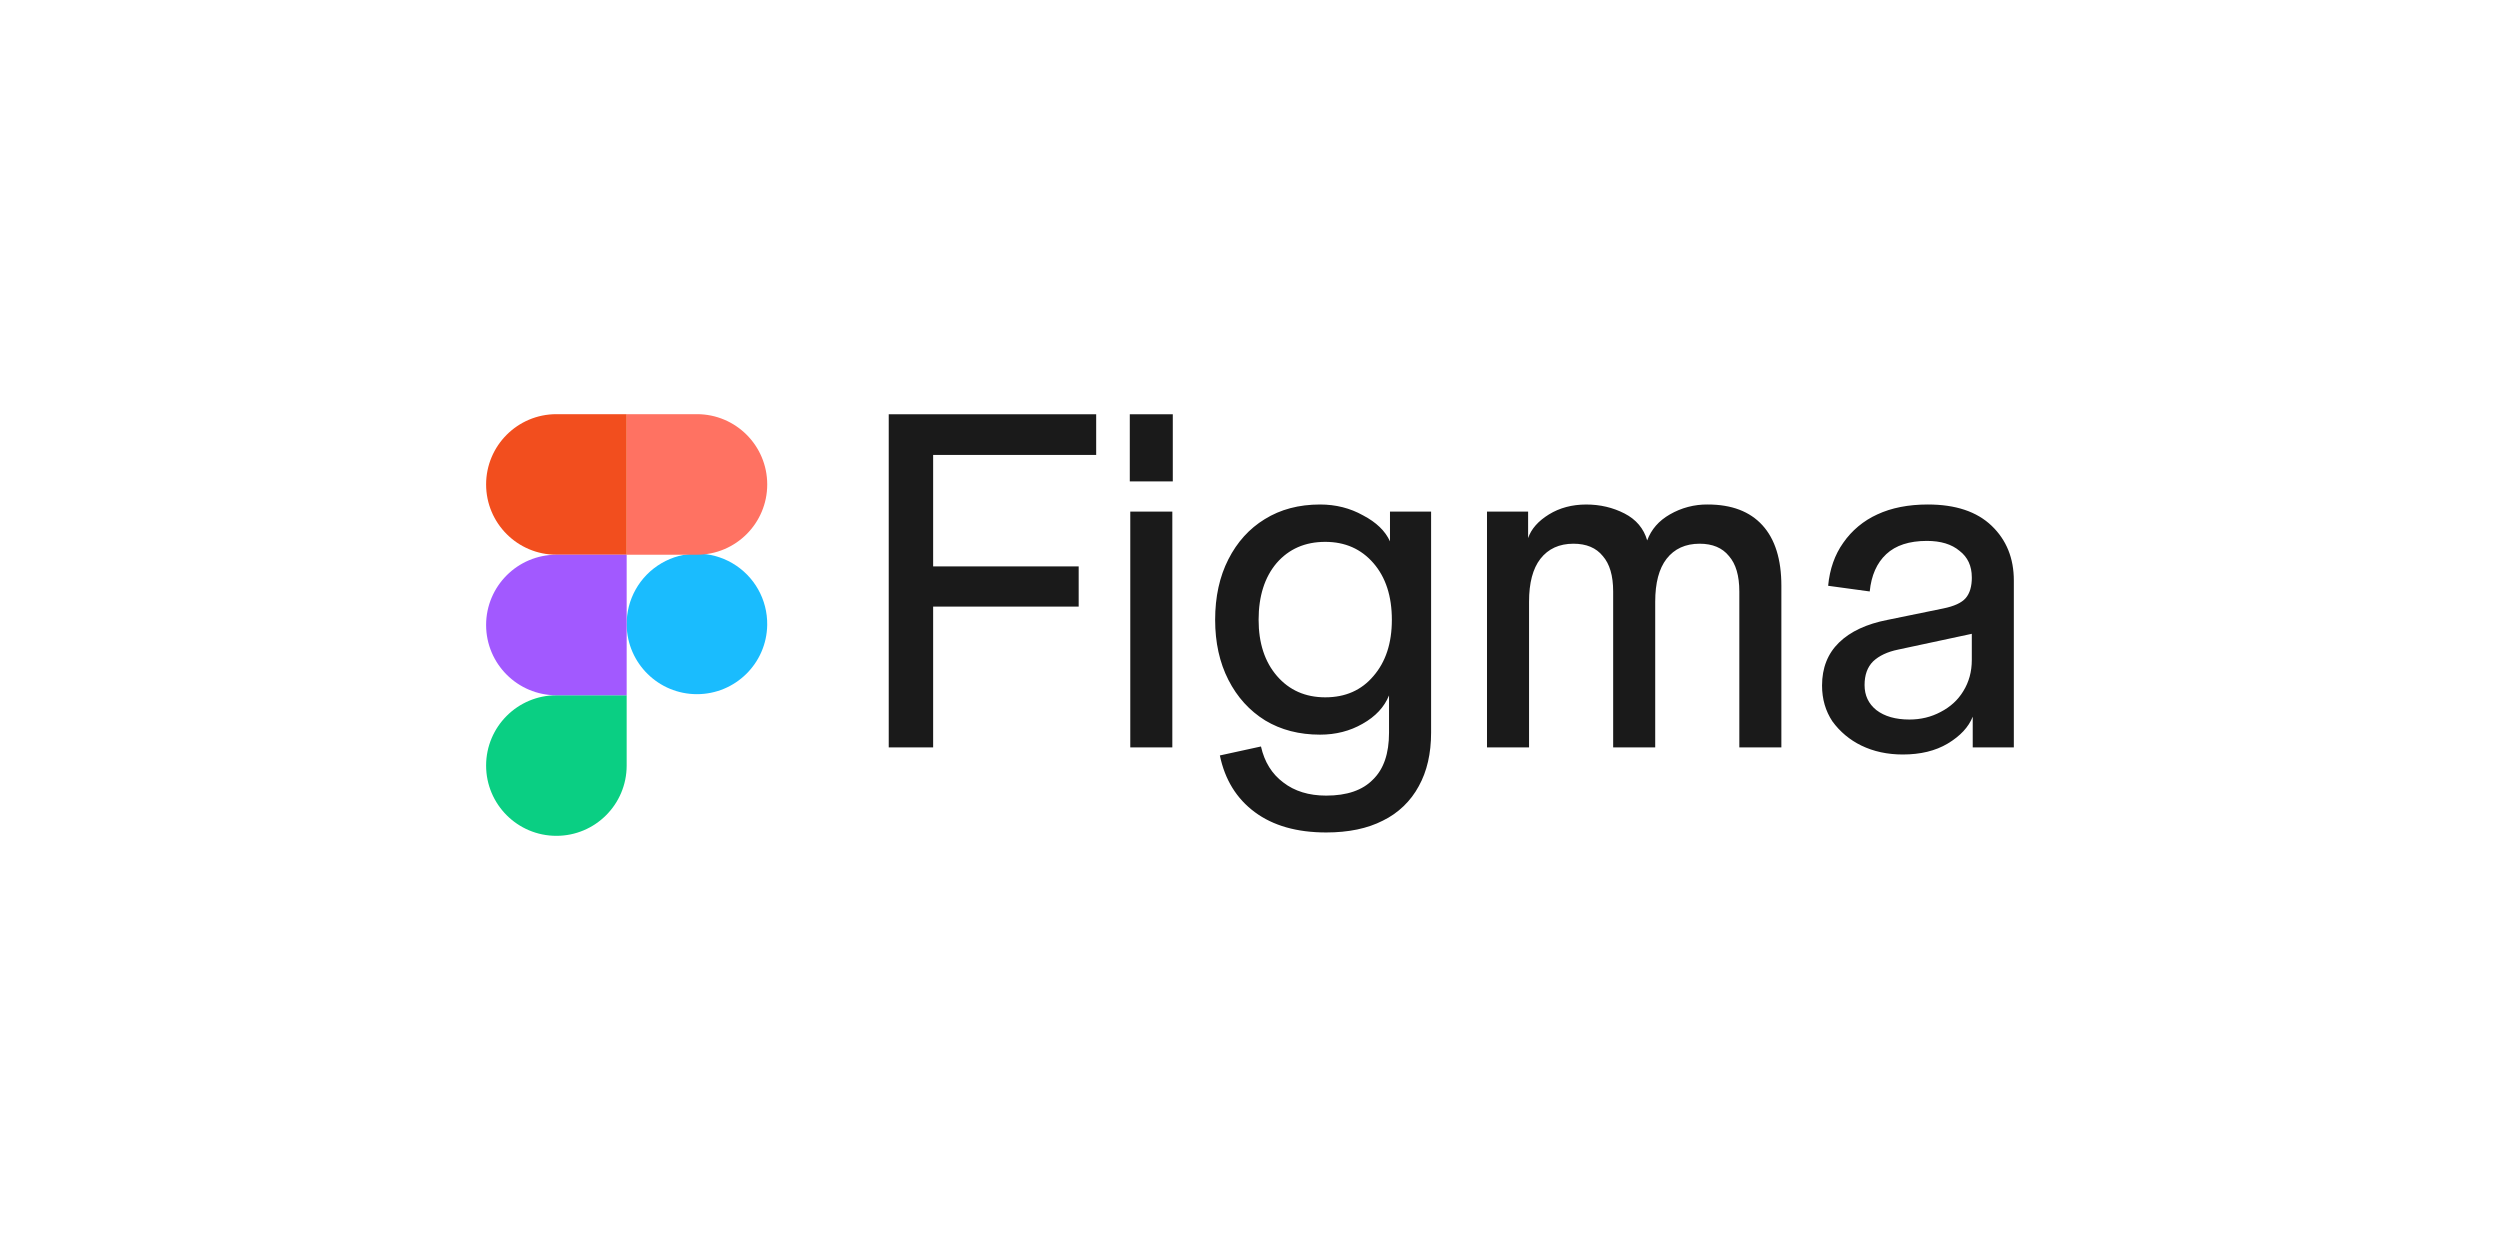
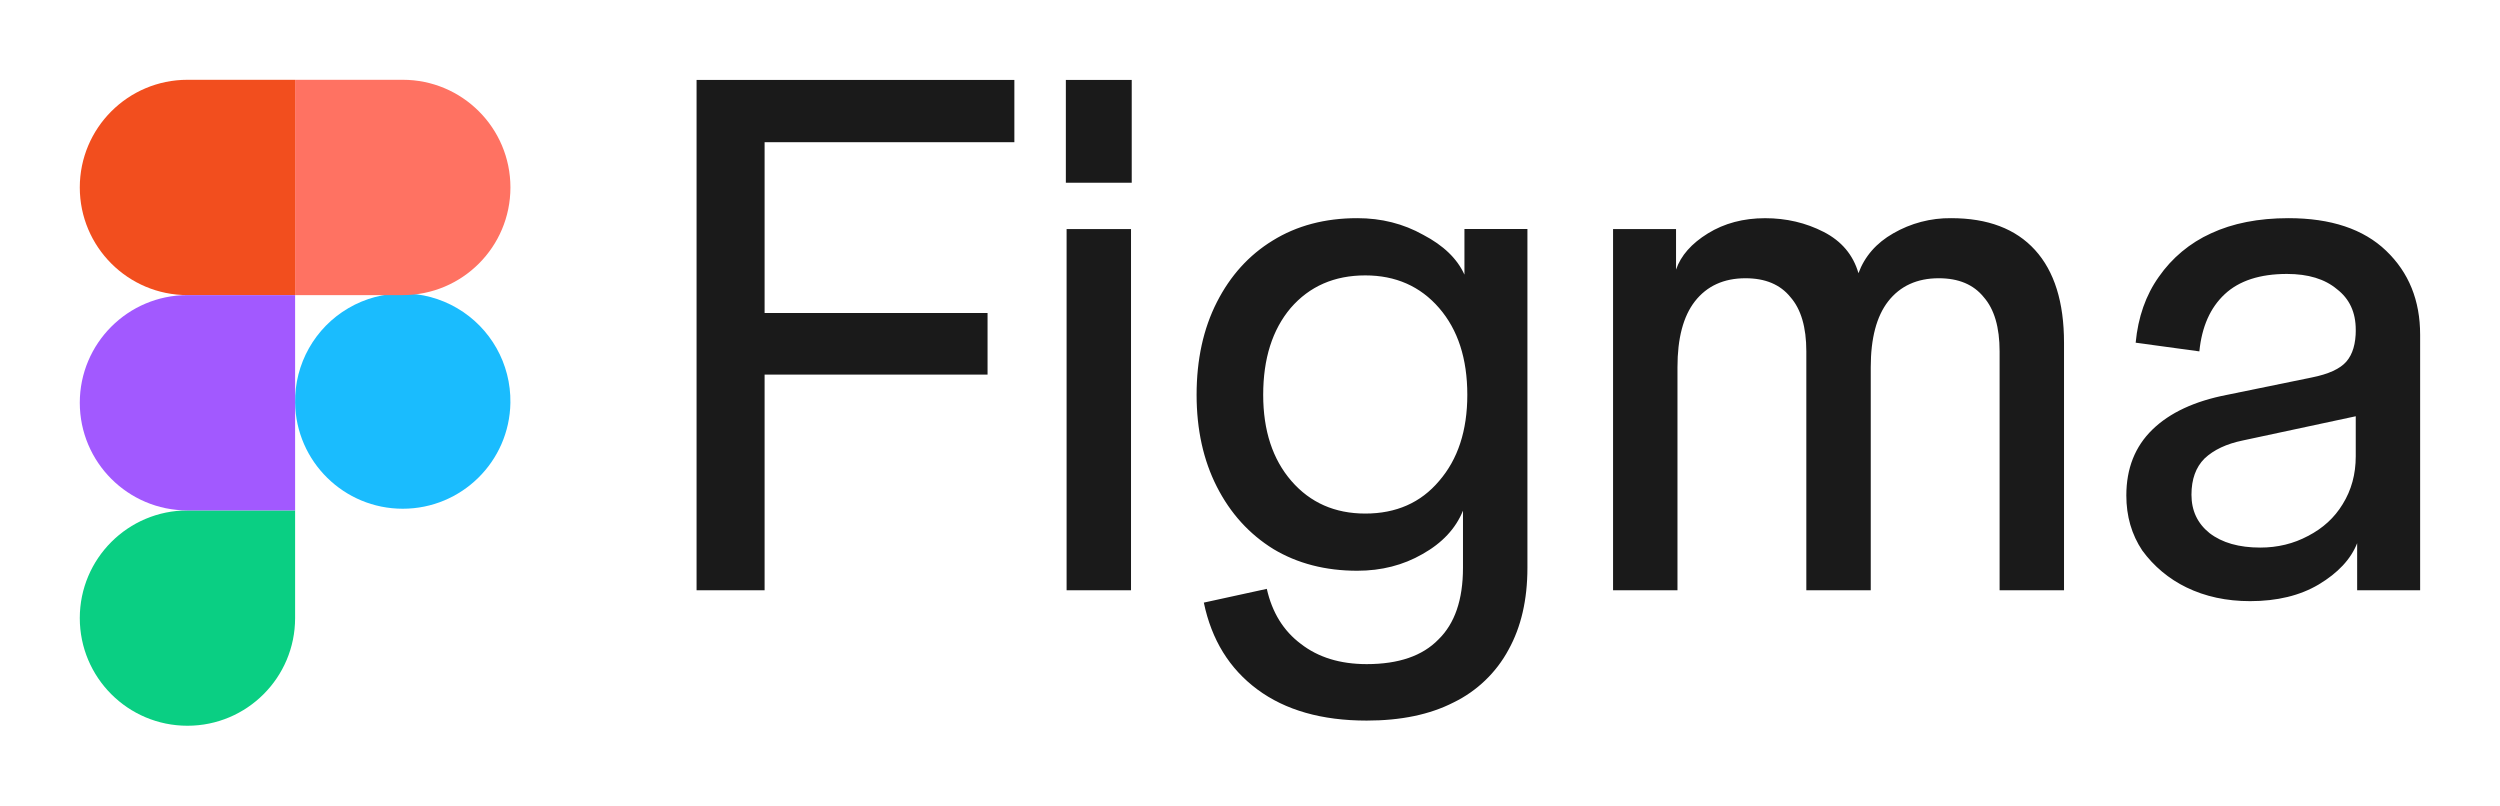
- <svg xmlns="http://www.w3.org/2000/svg" version="1.1" x="0" y="0" viewBox="0 0 144 72" xml:space="preserve" enable-background="new 0 0 144 72" width="2500" height="1250">
+ <svg xmlns="http://www.w3.org/2000/svg" version="1.1" x="0" y="0" viewBox="25 20.856 94 30.291" xml:space="preserve" enable-background="new 0 0 144 72" width="94" height="30.291">
  <path d="M28 23.856h16.193v24.289H28z" fill="none" />
  <path d="M36.096 36a4.048 4.048 0 1 1 8.095 0 4.048 4.048 0 0 1-8.095 0" fill="#1ABCFE" />
  <path d="M28 44.096a4.05 4.05 0 0 1 4.048-4.048h4.048v4.048a4.048 4.048 0 1 1-8.096 0" fill="#0ACF83" />
  <path d="M36.096 23.856v8.096h4.048a4.048 4.048 0 1 0 0-8.096z" fill="#FF7262" />
  <path d="M28 27.904a4.05 4.05 0 0 0 4.048 4.048h4.048v-8.096h-4.048A4.05 4.05 0 0 0 28 27.904" fill="#F24E1E" />
  <path d="M28 36a4.05 4.05 0 0 0 4.048 4.048h4.048v-8.096h-4.048A4.05 4.05 0 0 0 28 36" fill="#A259FF" />
  <path d="M109.604 43.459q-1.333 0-2.395-.517a4.46 4.46 0 0 1-1.66-1.388q-.599-.898-.599-2.068 0-1.524.98-2.477t2.803-1.306l3.185-.653q.953-.19 1.306-.599.354-.408.354-1.198l.327 3.184-4.573.98q-.925.19-1.443.68-.49.49-.49 1.361 0 .898.68 1.443.708.544 1.905.544.98 0 1.796-.436.844-.435 1.306-1.198.49-.79.49-1.796v-4.763q0-.98-.708-1.524-.681-.572-1.878-.572-1.524 0-2.341.762-.816.762-.953 2.15l-2.395-.327q.136-1.443.871-2.477a4.8 4.8 0 0 1 1.96-1.633q1.225-.571 2.912-.572 2.396 0 3.674 1.225 1.28 1.225 1.279 3.157v9.608h-2.368V41.28q-.354.898-1.443 1.551-1.057.628-2.582.628m-23.953-.408V29.469h2.368v1.524q.272-.79 1.198-1.361t2.15-.572q1.197 0 2.205.517 1.007.518 1.306 1.551.354-.953 1.306-1.497a4.25 4.25 0 0 1 2.177-.572q2.068 0 3.157 1.198t1.089 3.484v9.308h-2.422v-8.982q0-1.361-.599-2.041-.572-.708-1.688-.708-1.225 0-1.905.871-.653.843-.653 2.477v8.383h-2.422v-8.982q0-1.361-.599-2.041-.572-.708-1.688-.708-1.225 0-1.905.871-.654.843-.653 2.477v8.383zm-9.263 4.899q-2.53 0-4.11-1.17-1.579-1.17-2.014-3.266l2.368-.517q.3 1.334 1.279 2.068.98.762 2.477.762 1.797 0 2.695-.925.925-.898.925-2.695v-2.15q-.408 1.007-1.524 1.633-1.088.626-2.45.626-1.797 0-3.157-.817-1.36-.843-2.123-2.341-.762-1.497-.762-3.457 0-1.987.762-3.484t2.096-2.314q1.36-.844 3.185-.844 1.36 0 2.477.626 1.143.598 1.551 1.497v-1.715h2.368v12.738q0 1.797-.708 3.076a4.66 4.66 0 0 1-2.069 1.987q-1.333.682-3.266.682m-.054-7.784q1.742 0 2.776-1.225 1.061-1.225 1.061-3.239 0-2.042-1.061-3.266-1.062-1.225-2.776-1.225-1.742 0-2.804 1.225-1.034 1.225-1.034 3.266 0 2.014 1.061 3.239 1.062 1.224 2.777 1.225m-11.23 2.885V29.469h2.422v13.582zm-.028-15.324v-3.865h2.477v3.865zM51.191 43.051V23.862h2.558v19.189zm.517-8.111v-2.314h10.424v2.314zm0-8.737v-2.341H63.14v2.341z" fill-opacity=".898" />
</svg>
